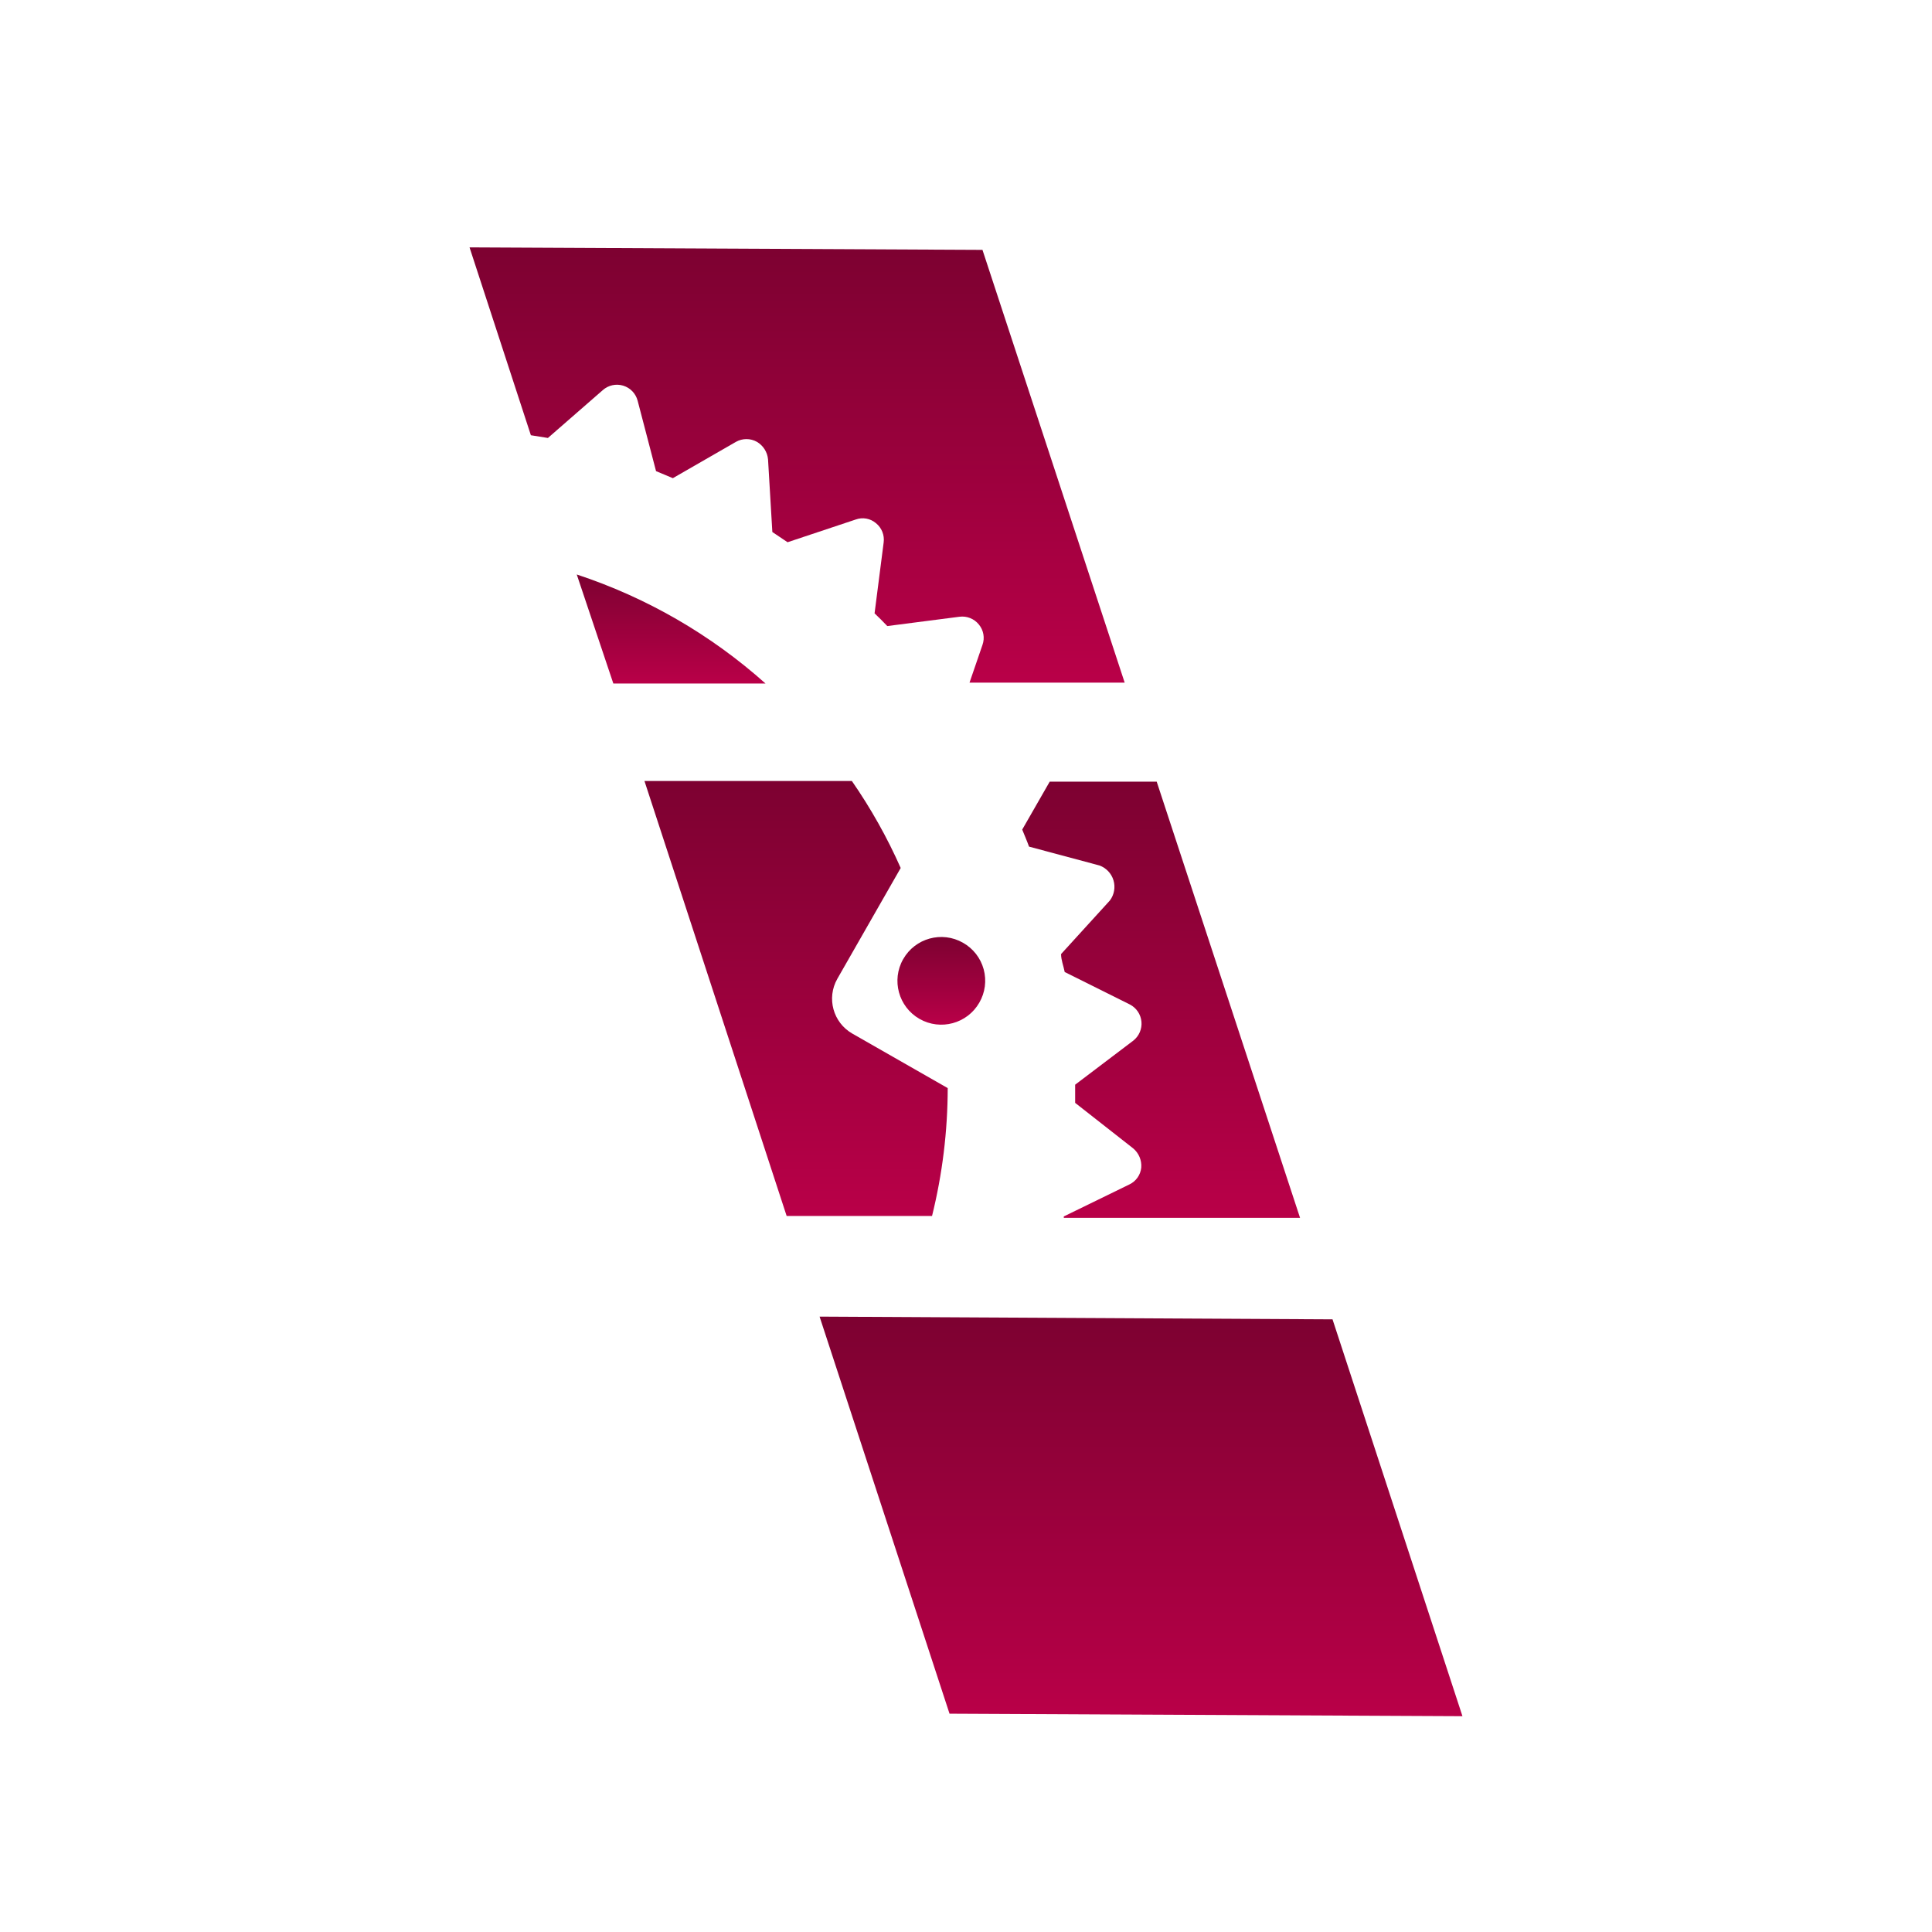
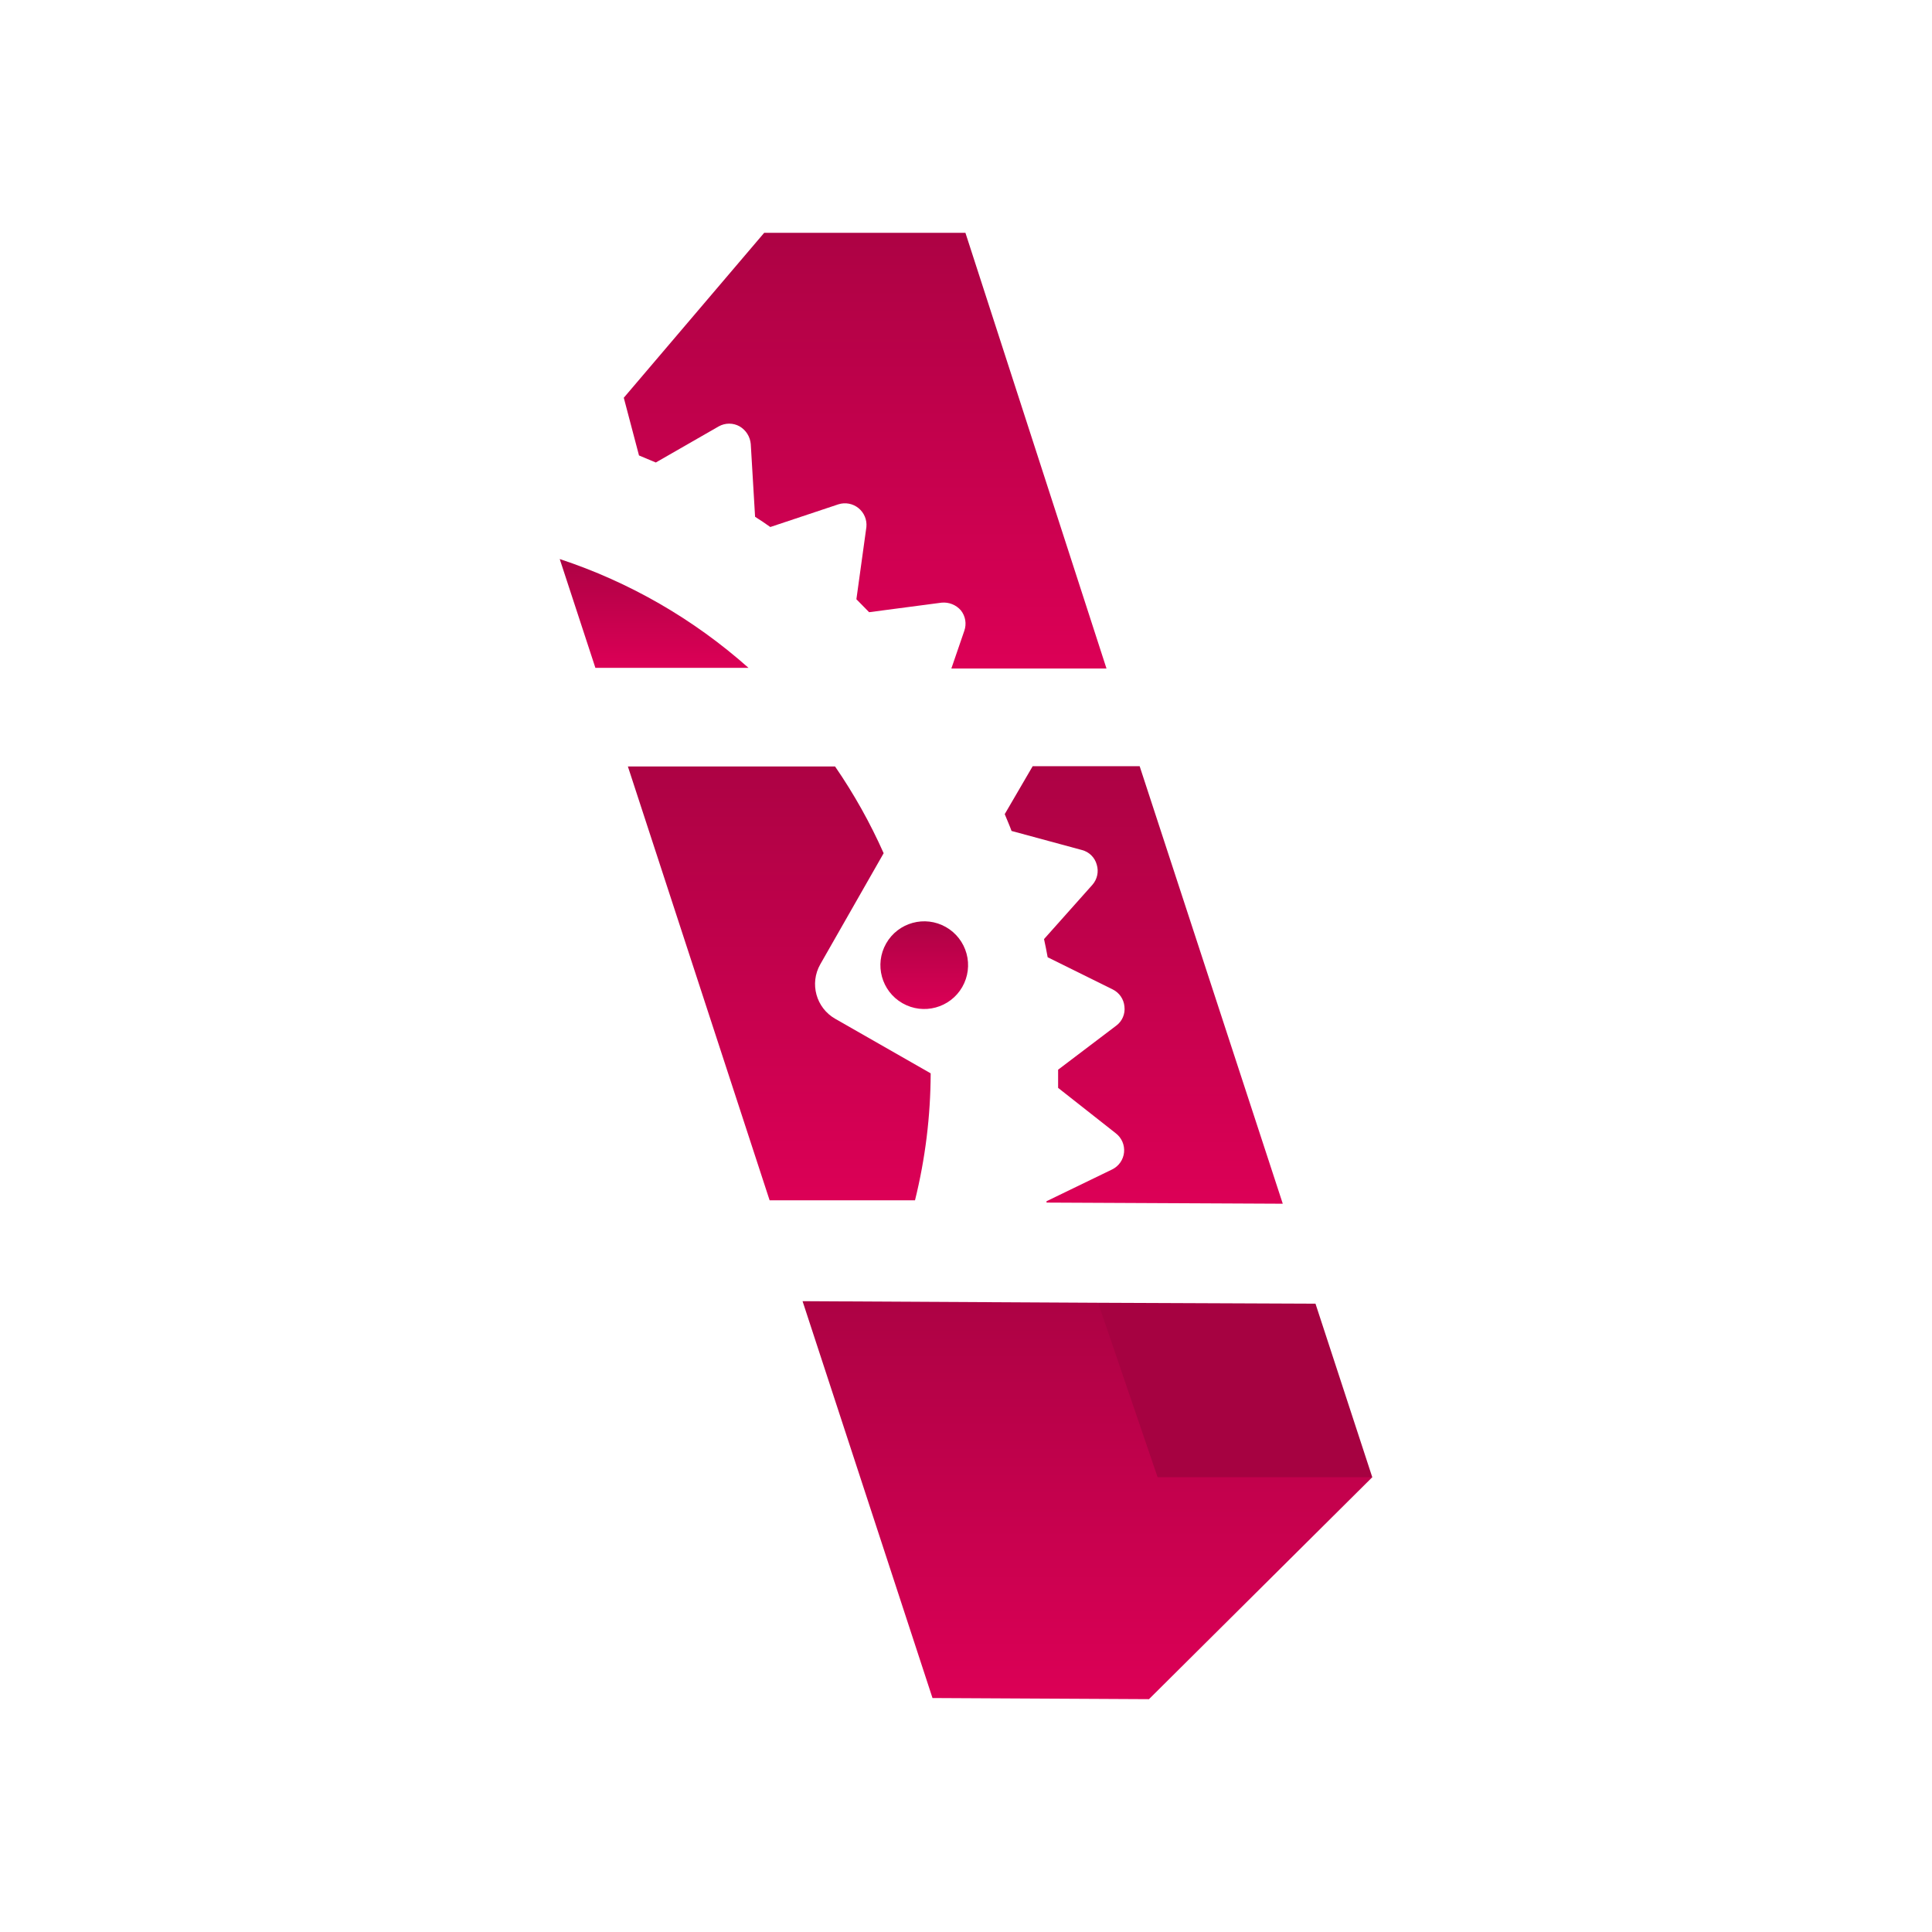
<svg xmlns="http://www.w3.org/2000/svg" xmlns:xlink="http://www.w3.org/1999/xlink" viewBox="0 0 85.05 85.05">
  <defs>
-     <linearGradient id="a" x1="35.09" y1="30.09" x2="35.09" y2="10.86" gradientUnits="userSpaceOnUse">
-       <stop offset="0" stop-color="#b90048" />
-       <stop offset="1" stop-color="#7d0131" />
+     <linearGradient id="a" x1="13.47" y1="19.15" x2="13.47" gradientUnits="userSpaceOnUse">
+       <stop offset="0" stop-color="#dc0056" />
+       <stop offset="1" stop-color="#ad0244" />
    </linearGradient>
-     <linearGradient id="b" x1="29.55" y1="30.09" x2="29.55" y2="25.29" xlink:href="#a" />
-     <linearGradient id="c" x1="51.09" y1="53.64" x2="51.09" y2="34.41" xlink:href="#a" />
-     <linearGradient id="d" x1="35.05" y1="53.56" x2="35.05" y2="34.41" xlink:href="#a" />
-     <linearGradient id="e" x1="41.44" y1="45.11" x2="41.44" y2="41.25" xlink:href="#a" />
-     <linearGradient id="f" x1="50.23" y1="75.55" x2="50.23" y2="57.96" xlink:href="#a" />
+     <linearGradient id="b" x1="4.16" y1="19.15" x2="4.16" y2="14.36" xlink:href="#a" />
+     <linearGradient id="c" x1="25.7" y1="42.7" x2="25.7" y2="23.48" xlink:href="#a" />
+     <linearGradient id="d" x1="9.66" y1="42.62" x2="9.66" y2="23.48" xlink:href="#a" />
+     <linearGradient id="e" x1="16.05" y1="34.18" x2="16.05" y2="30.31" xlink:href="#a" />
+     <linearGradient id="f" x1="23.23" y1="64.55" x2="23.23" y2="47.03" xlink:href="#a" />
+     <symbol id="g" viewBox="0 0 35.77 64.55">
+       <path d="M2.82,7.26,3.49,9.8l.74.31L7,8.52a.94.94,0,0,1,.92,0,1,1,0,0,1,.49.78l.19,3.2c.22.14.45.29.67.45l3-1a.95.95,0,0,1,1.23,1l-.44,3.18.56.57,3.19-.42a1,1,0,0,1,.85.34.94.94,0,0,1,.15.9l-.57,1.66h6.83L17.86,0,9,0Z" style="fill:url(#a)" />
+       <path d="M1.57,19.15H8.31A23.65,23.65,0,0,0,0,14.36Z" style="fill:url(#b)" />
+       <path d="M19.59,25.59c.1.25.21.49.3.74l3.1.84a.91.91,0,0,1,.65.64.93.93,0,0,1-.19.89l-2.13,2.39c.06.27.11.53.16.8l2.87,1.42a.93.93,0,0,1,.51.75.91.91,0,0,1-.36.84l-2.56,1.94v.8l2.54,2a.94.94,0,0,1-.16,1.59l-2.89,1.4v.06l10.4.05L25.53,23.48H20.82Z" style="fill:url(#c)" />
+       <path d="M9.24,42.59l6.4,0A23.53,23.53,0,0,0,16.33,37l-4.2-2.4a1.76,1.76,0,0,1-.66-2.4l2.79-4.89a23.8,23.8,0,0,0-2.14-3.82H3Z" style="fill:url(#d)" />
+       <path d="M17,30.56a1.93,1.93,0,1,0,.72,2.64A1.93,1.93,0,0,0,17,30.56Z" style="fill:url(#e)" />
+       <polygon points="25.94 64.55 16.41 64.5 10.69 47.03 23.7 47.1 24.79 47.83 26.93 54.12 34.66 54.08 35.77 54.78 25.94 64.55" style="fill:url(#f)" />
+       <polygon points="35.77 54.78 26.32 54.78 23.7 47.1 33.27 47.14 35.77 54.78" style="fill:#a60241" />
+     </symbol>
  </defs>
-   <path d="M24.12,19.28l2.42-2.11a.94.94,0,0,1,1.53.47l.81,3.1.74.31,2.78-1.6a.94.94,0,0,1,.92,0,1,1,0,0,1,.49.77l.19,3.2.67.45,3-1a.9.9,0,0,1,.89.16.93.93,0,0,1,.34.85L38.5,27c.19.18.38.37.56.56l3.18-.41a.94.94,0,0,1,.85.34.92.92,0,0,1,.16.9l-.57,1.66h6.83L43.25,11l-22.58-.11,2.7,8.27Z" style="fill:url(#a)" />
-   <path d="M27,30.09H33.7a23.52,23.52,0,0,0-8.31-4.8Z" style="fill:url(#b)" />
-   <path d="M45,36.52c.1.25.21.5.3.75l3.1.83a1,1,0,0,1,.46,1.54L46.71,42c0,.26.11.53.16.79l2.87,1.43a.95.95,0,0,1,.15,1.59l-2.56,1.94c0,.26,0,.53,0,.8l2.55,2a1,1,0,0,1,.36.85.92.92,0,0,1-.52.74l-2.89,1.41v.06l10.4,0L50.92,34.41H46.21Z" style="fill:url(#c)" />
-   <path d="M34.63,53.53l6.4,0a23.59,23.59,0,0,0,.69-5.63l-4.2-2.4a1.77,1.77,0,0,1-.66-2.41l2.79-4.88a23.2,23.2,0,0,0-2.15-3.83H28.37Z" style="fill:url(#d)" />
-   <path d="M42.39,41.5a1.93,1.93,0,1,0,.72,2.64A1.92,1.92,0,0,0,42.39,41.5Z" style="fill:url(#e)" />
-   <polygon points="64.38 75.55 41.8 75.44 36.08 57.96 58.66 58.08 64.38 75.55" style="fill:url(#f)" />
+   <use width="35.77" height="64.55" transform="translate(24.64 10.25)" xlink:href="#g" />
</svg>
